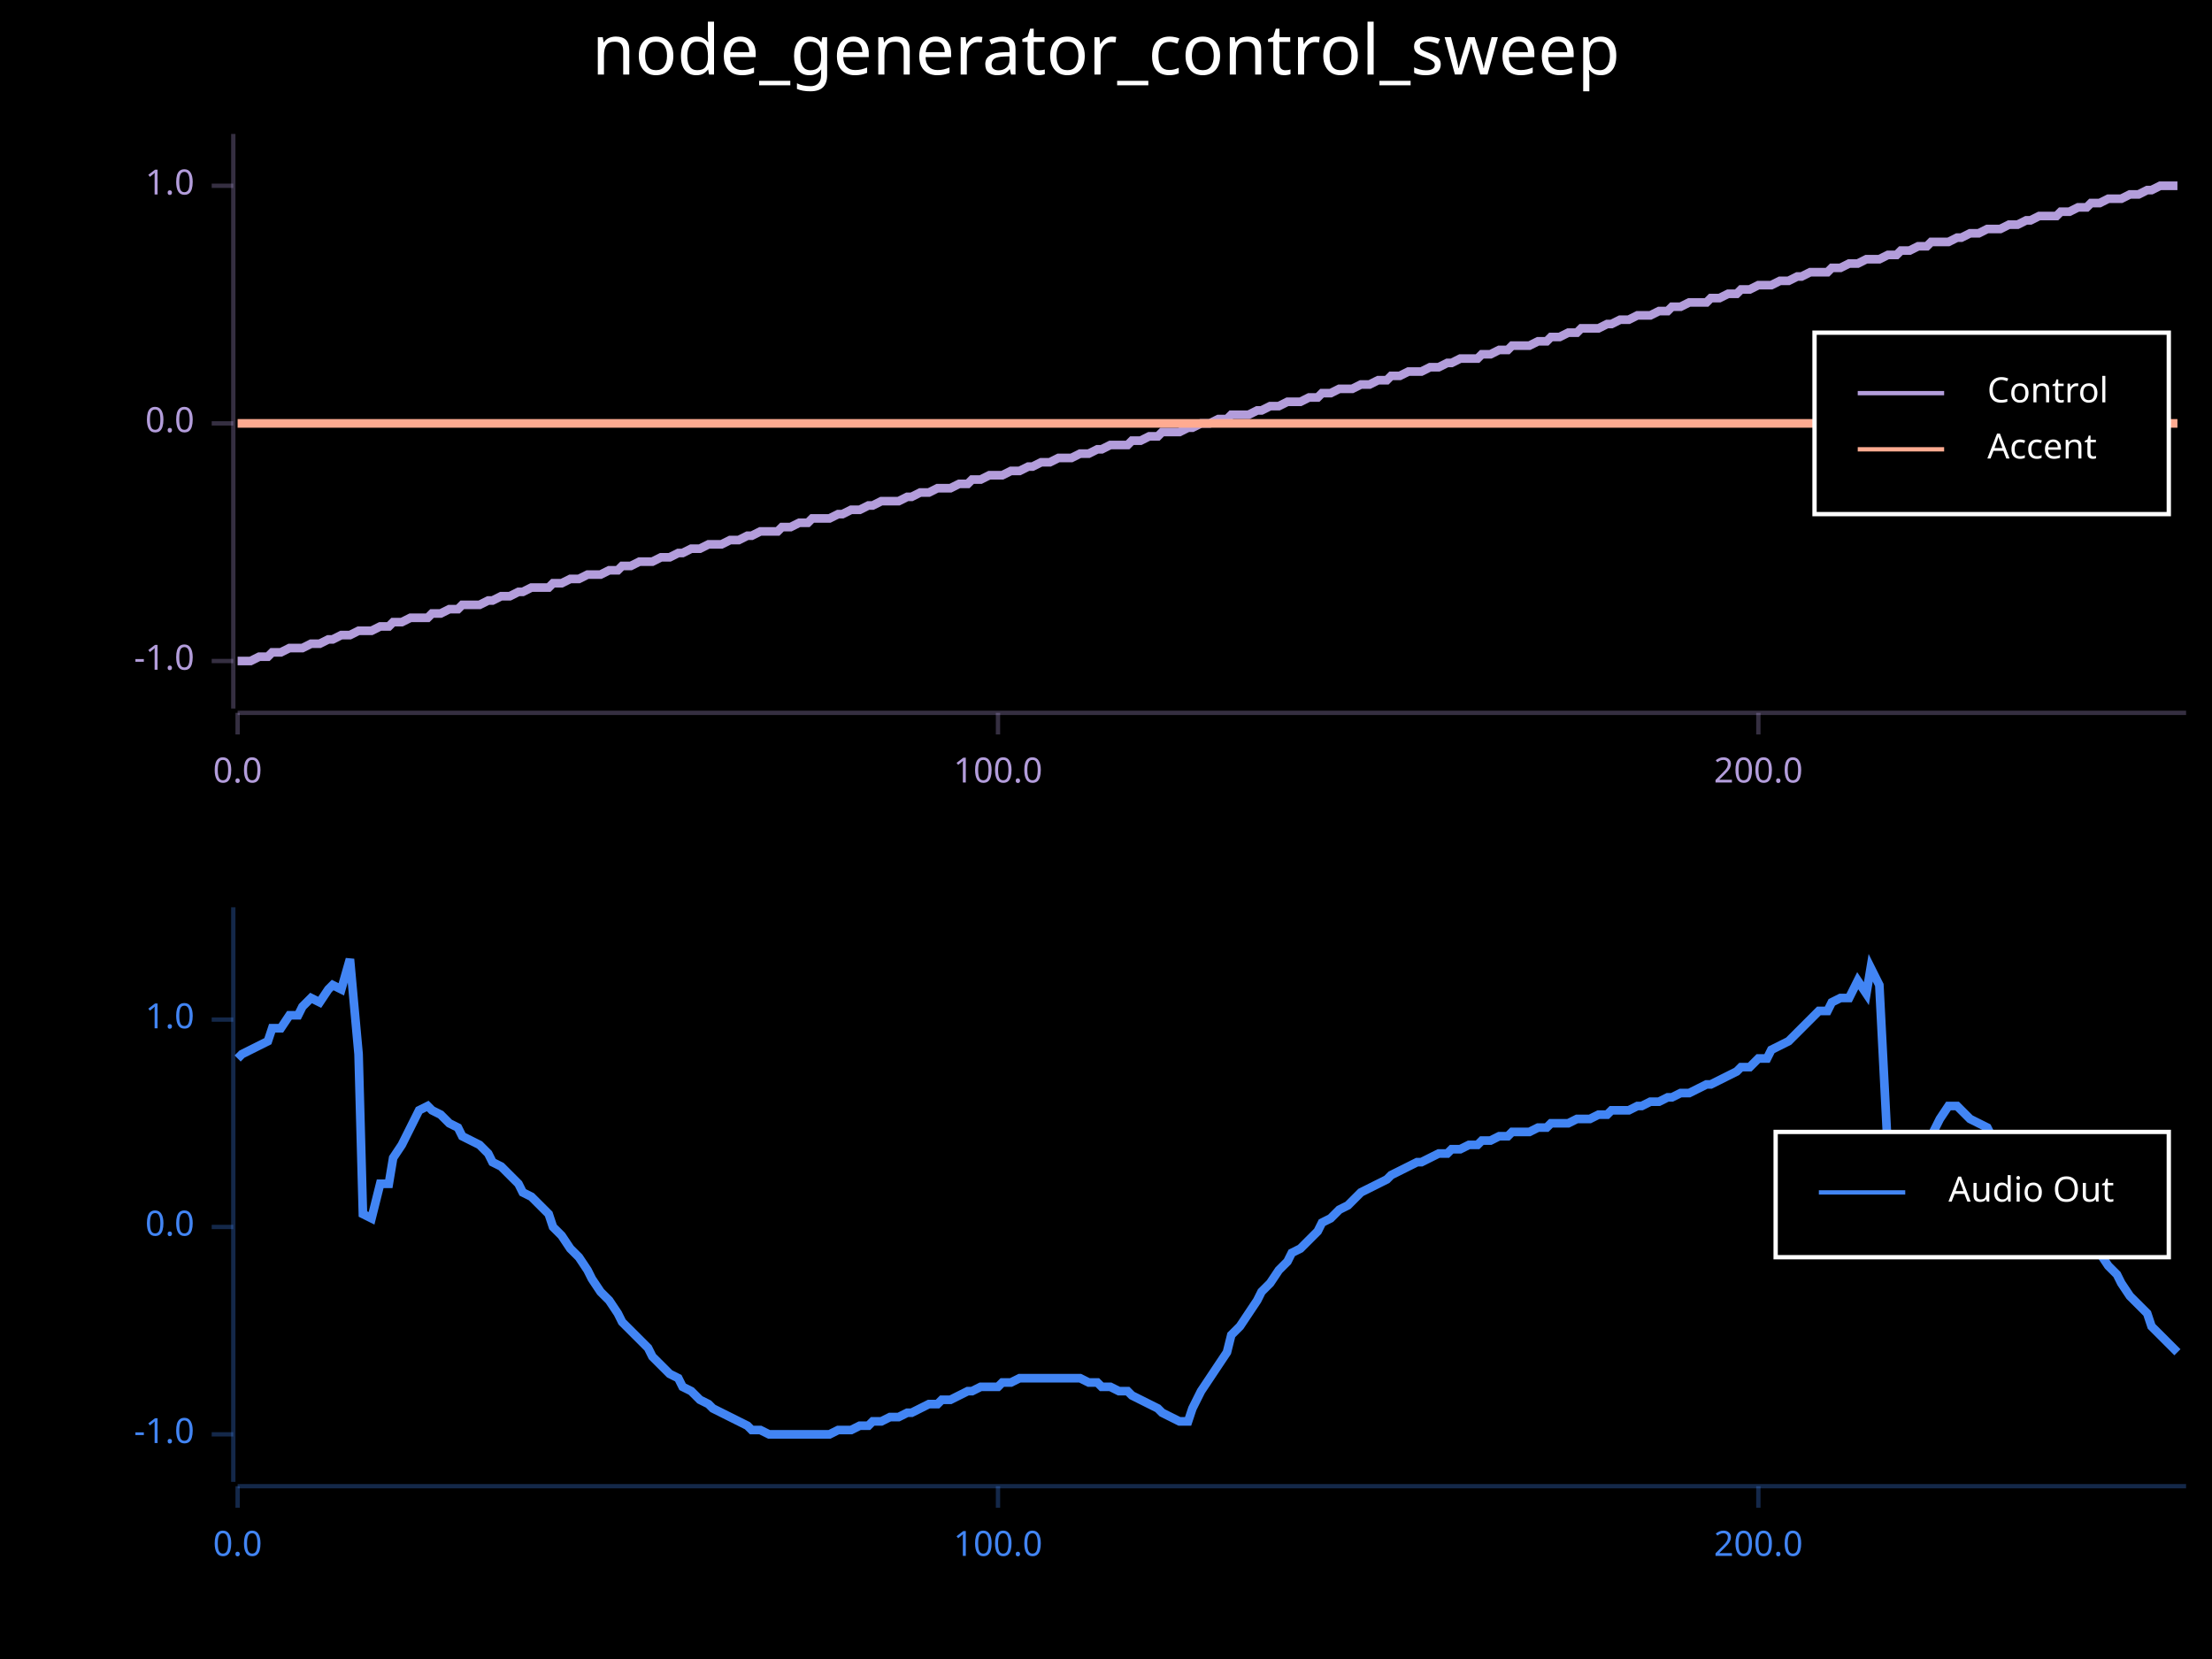
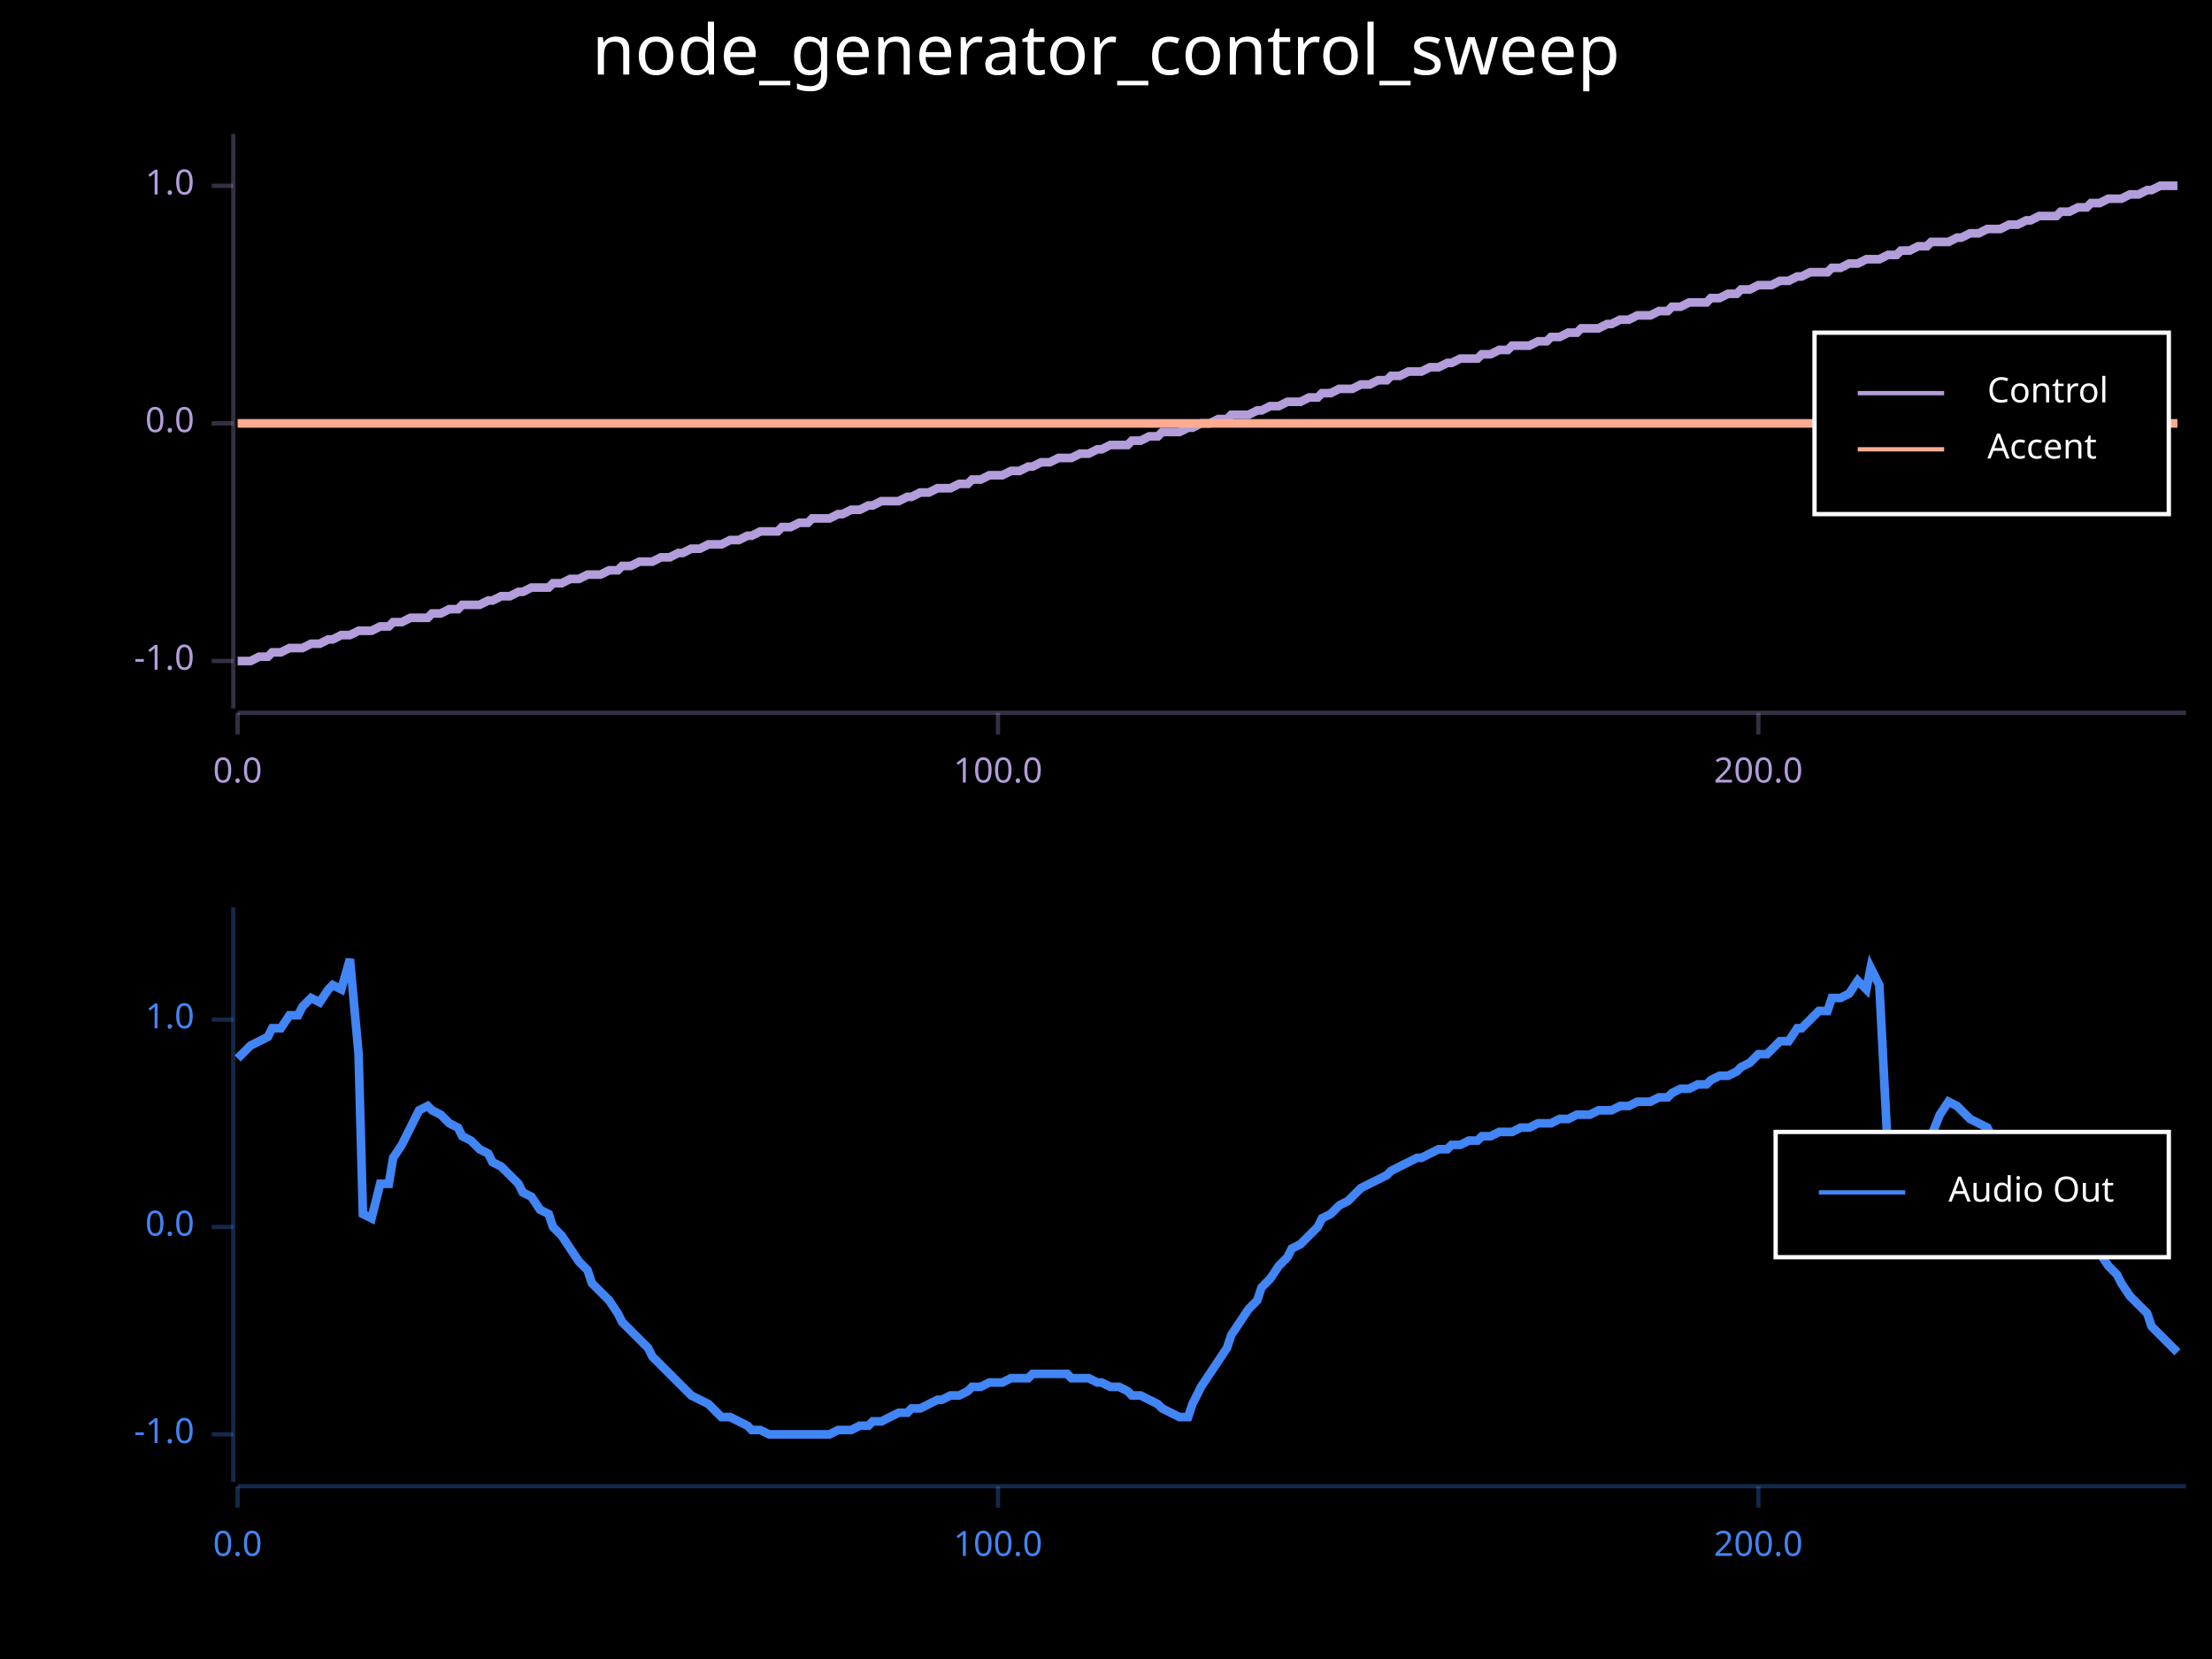
<svg xmlns="http://www.w3.org/2000/svg" width="512" height="384" viewBox="0 0 512 384">
  <rect x="0" y="0" width="512" height="384" opacity="1" fill="#000000" stroke="none" />
  <text x="256" y="5" dy="0.76em" text-anchor="middle" font-family="sans-serif" font-size="16.129" opacity="1" fill="#FFFFFF">
node_generator_control_sweep
</text>
  <polyline fill="none" opacity="0.3" stroke="#B39DDB" stroke-width="1" points="54,31 54,164 " />
  <text x="45" y="153" dy="0.5ex" text-anchor="end" font-family="sans-serif" font-size="8.065" opacity="1" fill="#B39DDB">
-1.0
</text>
  <polyline fill="none" opacity="0.3" stroke="#B39DDB" stroke-width="1" points="49,153 54,153 " />
  <text x="45" y="98" dy="0.5ex" text-anchor="end" font-family="sans-serif" font-size="8.065" opacity="1" fill="#B39DDB">
0.0
</text>
  <polyline fill="none" opacity="0.3" stroke="#B39DDB" stroke-width="1" points="49,98 54,98 " />
  <text x="45" y="43" dy="0.5ex" text-anchor="end" font-family="sans-serif" font-size="8.065" opacity="1" fill="#B39DDB">
1.0
</text>
  <polyline fill="none" opacity="0.3" stroke="#B39DDB" stroke-width="1" points="49,43 54,43 " />
  <polyline fill="none" opacity="0.3" stroke="#B39DDB" stroke-width="1" points="55,165 506,165 " />
  <text x="55" y="175" dy="0.76em" text-anchor="middle" font-family="sans-serif" font-size="8.065" opacity="1" fill="#B39DDB">
0.0
</text>
  <polyline fill="none" opacity="0.3" stroke="#B39DDB" stroke-width="1" points="55,165 55,170 " />
  <text x="231" y="175" dy="0.76em" text-anchor="middle" font-family="sans-serif" font-size="8.065" opacity="1" fill="#B39DDB">
100.0
</text>
  <polyline fill="none" opacity="0.3" stroke="#B39DDB" stroke-width="1" points="231,165 231,170 " />
  <text x="407" y="175" dy="0.76em" text-anchor="middle" font-family="sans-serif" font-size="8.065" opacity="1" fill="#B39DDB">
200.0
</text>
  <polyline fill="none" opacity="0.3" stroke="#B39DDB" stroke-width="1" points="407,165 407,170 " />
  <polyline fill="none" opacity="1" stroke="#B39DDB" stroke-width="2" points="55,153 56,153 58,153 60,152 62,152 63,151 65,151 67,150 69,150 70,150 72,149 74,149 76,148 77,148 79,147 81,147 83,146 84,146 86,146 88,145 90,145 91,144 93,144 95,143 97,143 99,143 100,142 102,142 104,141 106,141 107,140 109,140 111,140 113,139 114,139 116,138 118,138 120,137 121,137 123,136 125,136 127,136 128,135 130,135 132,134 134,134 136,133 137,133 139,133 141,132 143,132 144,131 146,131 148,130 150,130 151,130 153,129 155,129 157,128 158,128 160,127 162,127 164,126 165,126 167,126 169,125 171,125 173,124 174,124 176,123 178,123 180,123 181,122 183,122 185,121 187,121 188,120 190,120 192,120 194,119 195,119 197,118 199,118 201,117 202,117 204,116 206,116 208,116 210,115 211,115 213,114 215,114 217,113 218,113 220,113 222,112 224,112 225,111 227,111 229,110 231,110 232,110 234,109 236,109 238,108 239,108 241,107 243,107 245,106 247,106 248,106 250,105 252,105 254,104 255,104 257,103 259,103 261,103 262,102 264,102 266,101 268,101 269,100 271,100 273,100 275,99 276,99 278,98 280,98 282,97 284,97 285,96 287,96 289,96 291,95 292,95 294,94 296,94 298,93 299,93 301,93 303,92 305,92 306,91 308,91 310,90 312,90 313,90 315,89 317,89 319,88 321,88 322,87 324,87 326,86 328,86 329,86 331,85 333,85 335,84 336,84 338,83 340,83 342,83 343,82 345,82 347,81 349,81 350,80 352,80 354,80 356,79 358,79 359,78 361,78 363,77 365,77 366,76 368,76 370,76 372,75 373,75 375,74 377,74 379,73 380,73 382,73 384,72 386,72 387,71 389,71 391,70 393,70 395,70 396,69 398,69 400,68 402,68 403,67 405,67 407,66 409,66 410,66 412,65 414,65 416,64 417,64 419,63 421,63 423,63 424,62 426,62 428,61 430,61 432,60 433,60 435,60 437,59 439,59 440,58 442,58 444,57 446,57 447,56 449,56 451,56 453,55 454,55 456,54 458,54 460,53 461,53 463,53 465,52 467,52 469,51 470,51 472,50 474,50 476,50 477,49 479,49 481,48 483,48 484,47 486,47 488,46 490,46 491,46 493,45 495,45 497,44 498,44 500,43 502,43 504,43 " />
  <polyline fill="none" opacity="1" stroke="#FFAB91" stroke-width="2" points="55,98 56,98 58,98 60,98 62,98 63,98 65,98 67,98 69,98 70,98 72,98 74,98 76,98 77,98 79,98 81,98 83,98 84,98 86,98 88,98 90,98 91,98 93,98 95,98 97,98 99,98 100,98 102,98 104,98 106,98 107,98 109,98 111,98 113,98 114,98 116,98 118,98 120,98 121,98 123,98 125,98 127,98 128,98 130,98 132,98 134,98 136,98 137,98 139,98 141,98 143,98 144,98 146,98 148,98 150,98 151,98 153,98 155,98 157,98 158,98 160,98 162,98 164,98 165,98 167,98 169,98 171,98 173,98 174,98 176,98 178,98 180,98 181,98 183,98 185,98 187,98 188,98 190,98 192,98 194,98 195,98 197,98 199,98 201,98 202,98 204,98 206,98 208,98 210,98 211,98 213,98 215,98 217,98 218,98 220,98 222,98 224,98 225,98 227,98 229,98 231,98 232,98 234,98 236,98 238,98 239,98 241,98 243,98 245,98 247,98 248,98 250,98 252,98 254,98 255,98 257,98 259,98 261,98 262,98 264,98 266,98 268,98 269,98 271,98 273,98 275,98 276,98 278,98 280,98 282,98 284,98 285,98 287,98 289,98 291,98 292,98 294,98 296,98 298,98 299,98 301,98 303,98 305,98 306,98 308,98 310,98 312,98 313,98 315,98 317,98 319,98 321,98 322,98 324,98 326,98 328,98 329,98 331,98 333,98 335,98 336,98 338,98 340,98 342,98 343,98 345,98 347,98 349,98 350,98 352,98 354,98 356,98 358,98 359,98 361,98 363,98 365,98 366,98 368,98 370,98 372,98 373,98 375,98 377,98 379,98 380,98 382,98 384,98 386,98 387,98 389,98 391,98 393,98 395,98 396,98 398,98 400,98 402,98 403,98 405,98 407,98 409,98 410,98 412,98 414,98 416,98 417,98 419,98 421,98 423,98 424,98 426,98 428,98 430,98 432,98 433,98 435,98 437,98 439,98 440,98 442,98 444,98 446,98 447,98 449,98 451,98 453,98 454,98 456,98 458,98 460,98 461,98 463,98 465,98 467,98 469,98 470,98 472,98 474,98 476,98 477,98 479,98 481,98 483,98 484,98 486,98 488,98 490,98 491,98 493,98 495,98 497,98 498,98 500,98 502,98 504,98 " />
  <rect x="420" y="77" width="82" height="42" opacity="1" fill="#000000" stroke="none" />
  <rect x="420" y="77" width="82" height="42" opacity="1" fill="none" stroke="#FFFFFF" />
  <text x="460" y="87" dy="0.76em" text-anchor="start" font-family="sans-serif" font-size="8.065" opacity="1" fill="#FFFFFF">
Control
</text>
  <text x="460" y="100" dy="0.76em" text-anchor="start" font-family="sans-serif" font-size="8.065" opacity="1" fill="#FFFFFF">
Accent
</text>
  <polyline fill="none" opacity="1" stroke="#B39DDB" stroke-width="1" points="430,91 450,91 " />
  <polyline fill="none" opacity="1" stroke="#FFAB91" stroke-width="1" points="430,104 450,104 " />
  <polyline fill="none" opacity="0.3" stroke="#4285F4" stroke-width="1" points="54,210 54,343 " />
  <text x="45" y="332" dy="0.5ex" text-anchor="end" font-family="sans-serif" font-size="8.065" opacity="1" fill="#4285F4">
-1.0
</text>
  <polyline fill="none" opacity="0.3" stroke="#4285F4" stroke-width="1" points="49,332 54,332 " />
  <text x="45" y="284" dy="0.5ex" text-anchor="end" font-family="sans-serif" font-size="8.065" opacity="1" fill="#4285F4">
0.0
</text>
  <polyline fill="none" opacity="0.3" stroke="#4285F4" stroke-width="1" points="49,284 54,284 " />
  <text x="45" y="236" dy="0.5ex" text-anchor="end" font-family="sans-serif" font-size="8.065" opacity="1" fill="#4285F4">
1.0
</text>
  <polyline fill="none" opacity="0.3" stroke="#4285F4" stroke-width="1" points="49,236 54,236 " />
  <polyline fill="none" opacity="0.3" stroke="#4285F4" stroke-width="1" points="55,344 506,344 " />
  <text x="55" y="354" dy="0.76em" text-anchor="middle" font-family="sans-serif" font-size="8.065" opacity="1" fill="#4285F4">
0.0
</text>
  <polyline fill="none" opacity="0.3" stroke="#4285F4" stroke-width="1" points="55,344 55,349 " />
  <text x="231" y="354" dy="0.76em" text-anchor="middle" font-family="sans-serif" font-size="8.065" opacity="1" fill="#4285F4">
100.0
</text>
  <polyline fill="none" opacity="0.3" stroke="#4285F4" stroke-width="1" points="231,344 231,349 " />
  <text x="407" y="354" dy="0.76em" text-anchor="middle" font-family="sans-serif" font-size="8.065" opacity="1" fill="#4285F4">
200.0
</text>
  <polyline fill="none" opacity="0.3" stroke="#4285F4" stroke-width="1" points="407,344 407,349 " />
-   <polyline fill="none" opacity="1" stroke="#4285F4" stroke-width="2" points="55,245 56,244 58,243 60,242 62,241 63,238 65,238 67,235 69,235 70,233 72,231 74,232 76,229 77,228 79,229 81,222 83,244 84,281 86,282 88,274 90,274 91,268 93,265 95,261 97,257 99,256 100,257 102,258 104,260 106,261 107,263 109,264 111,265 113,267 114,269 116,270 118,272 120,274 121,276 123,277 125,279 127,281 128,284 130,286 132,289 134,291 136,294 137,296 139,299 141,301 143,304 144,306 146,308 148,310 150,312 151,314 153,316 155,318 157,319 158,321 160,322 162,324 164,325 165,326 167,327 169,328 171,329 173,330 174,331 176,331 178,332 180,332 181,332 183,332 185,332 187,332 188,332 190,332 192,332 194,331 195,331 197,331 199,330 201,330 202,329 204,329 206,328 208,328 210,327 211,327 213,326 215,325 217,325 218,324 220,324 222,323 224,322 225,322 227,321 229,321 231,321 232,320 234,320 236,319 238,319 239,319 241,319 243,319 245,319 247,319 248,319 250,319 252,320 254,320 255,321 257,321 259,322 261,322 262,323 264,324 266,325 268,326 269,327 271,328 273,329 275,329 276,326 278,322 280,319 282,316 284,313 285,309 287,307 289,304 291,301 292,299 294,297 296,294 298,292 299,290 301,289 303,287 305,285 306,283 308,282 310,280 312,279 313,278 315,276 317,275 319,274 321,273 322,272 324,271 326,270 328,269 329,269 331,268 333,267 335,267 336,266 338,266 340,265 342,265 343,264 345,264 347,263 349,263 350,262 352,262 354,262 356,261 358,261 359,260 361,260 363,260 365,259 366,259 368,259 370,258 372,258 373,257 375,257 377,257 379,256 380,256 382,255 384,255 386,254 387,254 389,253 391,253 393,252 395,251 396,251 398,250 400,249 402,248 403,247 405,247 407,245 409,245 410,243 412,242 414,241 416,239 417,238 419,236 421,234 423,234 424,232 426,231 428,231 430,227 432,230 433,224 435,228 437,267 439,285 440,276 442,274 444,270 446,266 447,263 449,259 451,256 453,256 454,257 456,259 458,260 460,261 461,263 463,264 465,266 467,268 469,269 470,271 472,273 474,274 476,276 477,278 479,280 481,282 483,285 484,287 486,290 488,293 490,295 491,297 493,300 495,302 497,304 498,307 500,309 502,311 504,313 " />
+   <polyline fill="none" opacity="1" stroke="#4285F4" stroke-width="2" points="55,245 56,244 58,242 60,241 62,240 63,238 65,238 67,235 69,235 70,233 72,231 74,232 76,229 77,228 79,229 81,222 83,244 84,281 86,282 88,274 90,274 91,268 93,265 95,261 97,257 99,256 100,257 102,258 104,260 106,261 107,263 109,264 111,266 113,267 114,269 116,270 118,272 120,274 121,276 123,277 125,280 127,281 128,284 130,286 132,289 134,292 136,294 137,297 139,299 141,301 143,304 144,306 146,308 148,310 150,312 151,314 153,316 155,318 157,320 158,321 160,323 162,324 164,325 165,326 167,328 169,328 171,329 173,330 174,331 176,331 178,332 180,332 181,332 183,332 185,332 187,332 188,332 190,332 192,332 194,331 195,331 197,331 199,330 201,330 202,329 204,329 206,328 208,327 210,327 211,326 213,326 215,325 217,324 218,324 220,323 222,323 224,322 225,321 227,321 229,320 231,320 232,320 234,319 236,319 238,319 239,318 241,318 243,318 245,318 247,318 248,319 250,319 252,319 254,320 255,320 257,321 259,321 261,322 262,323 264,323 266,324 268,325 269,326 271,327 273,328 275,328 276,325 278,321 280,318 282,315 284,312 285,309 287,306 289,303 291,301 292,298 294,296 296,293 298,291 299,289 301,288 303,286 305,284 306,282 308,281 310,279 312,278 313,277 315,275 317,274 319,273 321,272 322,271 324,270 326,269 328,268 329,268 331,267 333,266 335,266 336,265 338,265 340,264 342,264 343,263 345,263 347,262 349,262 350,262 352,261 354,261 356,260 358,260 359,260 361,259 363,259 365,258 366,258 368,258 370,257 372,257 373,257 375,256 377,256 379,255 380,255 382,255 384,254 386,254 387,253 389,252 391,252 393,251 395,251 396,250 398,249 400,249 402,248 403,247 405,246 407,244 409,244 410,243 412,241 414,241 416,238 417,238 419,236 421,234 423,234 424,231 426,231 428,230 430,227 432,229 433,224 435,228 437,267 439,285 440,276 442,274 444,270 446,265 447,263 449,258 451,255 453,256 454,257 456,259 458,260 460,261 461,263 463,264 465,266 467,267 469,269 470,271 472,273 474,274 476,276 477,278 479,280 481,282 483,285 484,287 486,290 488,293 490,295 491,297 493,300 495,302 497,304 498,307 500,309 502,311 504,313 " />
  <rect x="411" y="262" width="91" height="29" opacity="1" fill="#000000" stroke="none" />
  <rect x="411" y="262" width="91" height="29" opacity="1" fill="none" stroke="#FFFFFF" />
  <text x="451" y="272" dy="0.76em" text-anchor="start" font-family="sans-serif" font-size="8.065" opacity="1" fill="#FFFFFF">
Audio Out
</text>
  <polyline fill="none" opacity="1" stroke="#4285F4" stroke-width="1" points="421,276 441,276 " />
</svg>
